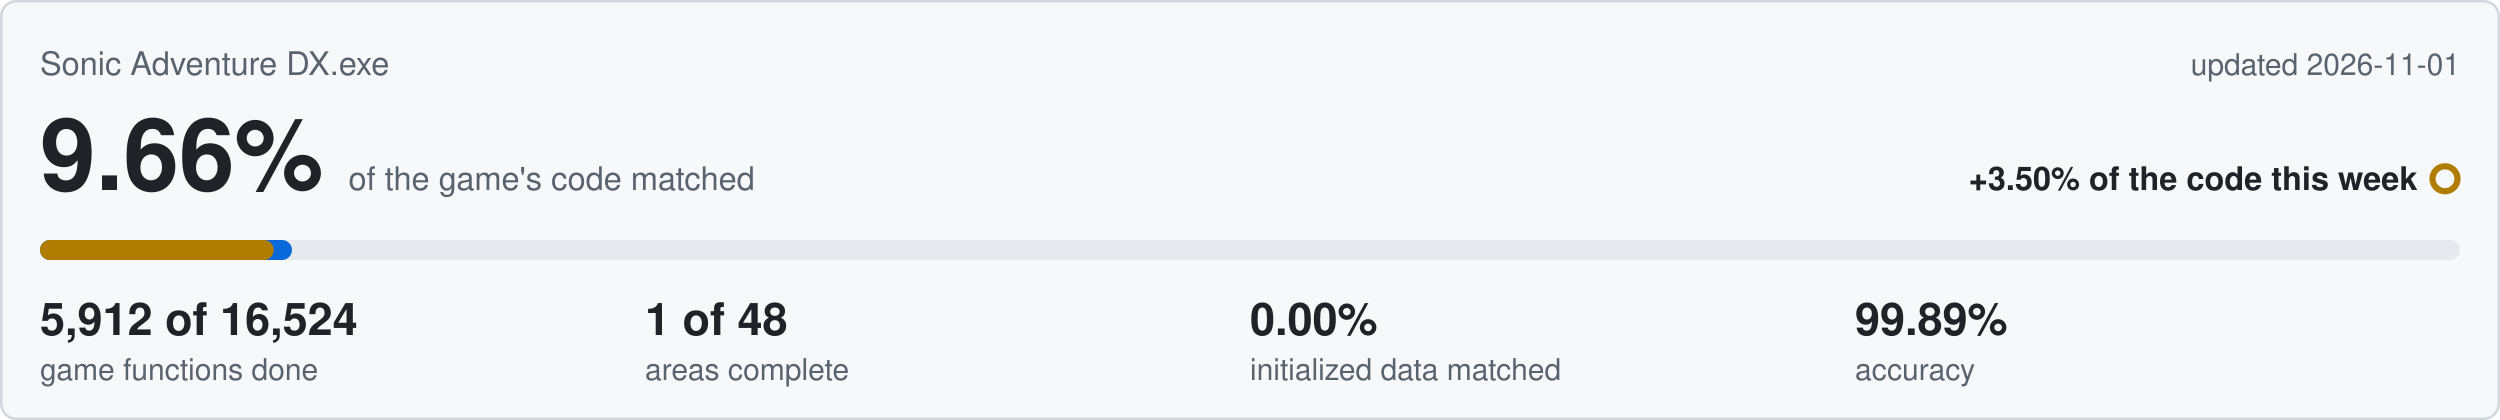
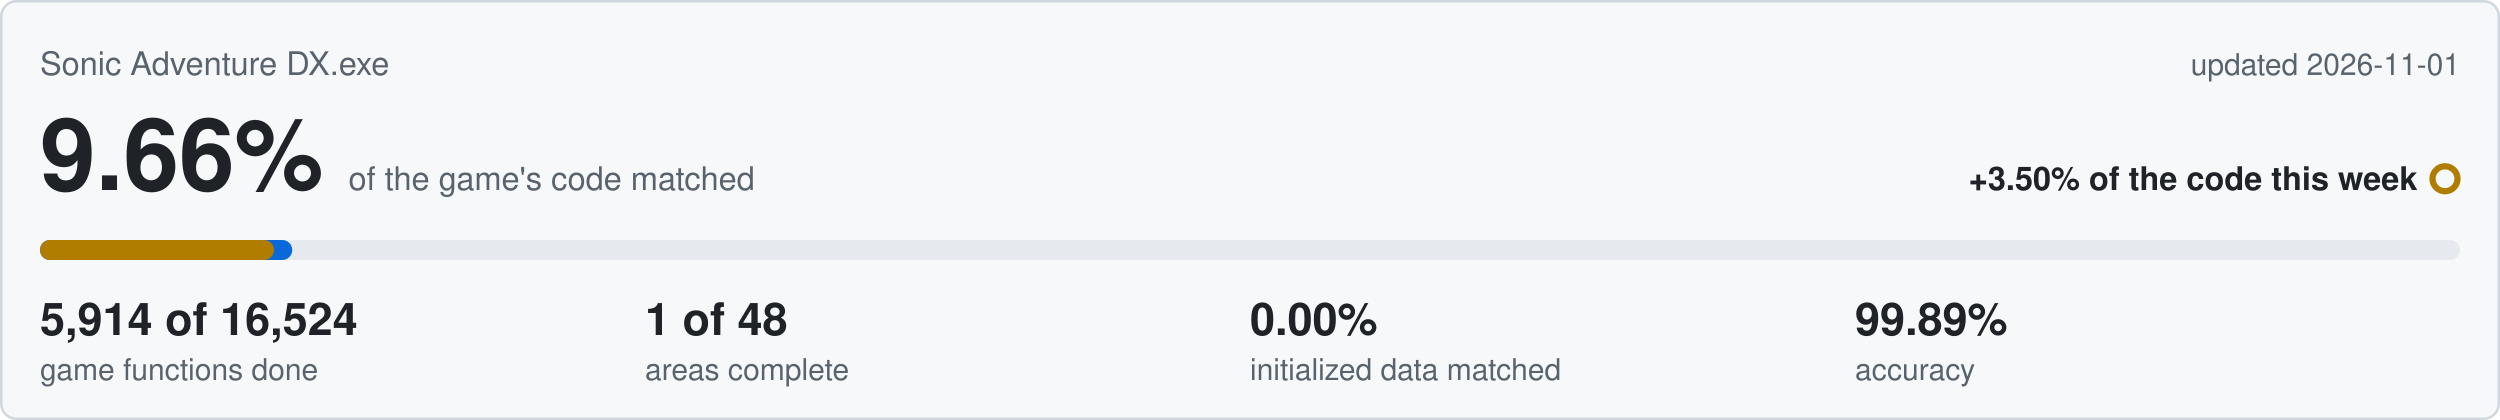
<svg xmlns="http://www.w3.org/2000/svg" viewBox="0 0 1000 168" width="1000" height="168">
  <rect x="0.5" y="0.5" width="999" height="167" rx="6" fill="#f6f8fa" stroke="#d0d7de" />
  <text x="16" y="30" font-family="Segoe UI,Helvetica,Arial,sans-serif" font-size="13" fill="#59636e">Sonic Adventure DX.exe</text>
  <text x="984" y="30" text-anchor="end" font-family="Segoe UI,Helvetica,Arial,sans-serif" font-size="12" fill="#59636e">updated 2026-11-01</text>
  <text x="16" y="76" font-family="Segoe UI,Helvetica,Arial,sans-serif" font-size="40" font-weight="600" fill="#1f2328">9.66%<tspan dx="10" font-size="13" font-weight="400" fill="#59636e">of the game's code matched</tspan>
  </text>
  <text x="967" y="76" text-anchor="end" font-family="Segoe UI,Helvetica,Arial,sans-serif" font-size="13" font-weight="600" fill="#1f2328">+3.50% of the code this week</text>
  <circle cx="978" cy="71.5" r="5" fill="none" stroke="#b07d00" stroke-width="2.5" />
  <rect x="16" y="96" width="968" height="8" rx="4" fill="#e6eaef" />
-   <rect x="16" y="96" width="100.8" height="8" rx="4" fill="#0969da" />
-   <rect x="16" y="96" width="93.5" height="8" rx="4" fill="#b07d00" />
-   <text x="16" y="134" font-family="Segoe UI,Helvetica,Arial,sans-serif" font-size="18" font-weight="600" fill="#1f2328">5,912 of 16,524</text>
+   <rect x="16" y="96" width="100.9" height="8" rx="4" fill="#0969da" />
+   <rect x="16" y="96" width="93.6" height="8" rx="4" fill="#b07d00" />
+   <text x="16" y="134" font-family="Segoe UI,Helvetica,Arial,sans-serif" font-size="18" font-weight="600" fill="#1f2328">5,914 of 16,524</text>
  <text x="16" y="152" font-family="Segoe UI,Helvetica,Arial,sans-serif" font-size="12" fill="#59636e">game functions done</text>
  <text x="258" y="134" font-family="Segoe UI,Helvetica,Arial,sans-serif" font-size="18" font-weight="600" fill="#1f2328">1 of 48</text>
  <text x="258" y="152" font-family="Segoe UI,Helvetica,Arial,sans-serif" font-size="12" fill="#59636e">areas complete</text>
  <text x="500" y="134" font-family="Segoe UI,Helvetica,Arial,sans-serif" font-size="18" font-weight="600" fill="#1f2328">0.00%</text>
  <text x="500" y="152" font-family="Segoe UI,Helvetica,Arial,sans-serif" font-size="12" fill="#59636e">initialized data matched</text>
  <text x="742" y="134" font-family="Segoe UI,Helvetica,Arial,sans-serif" font-size="18" font-weight="600" fill="#1f2328">99.89%</text>
  <text x="742" y="152" font-family="Segoe UI,Helvetica,Arial,sans-serif" font-size="12" fill="#59636e">accuracy</text>
</svg>
